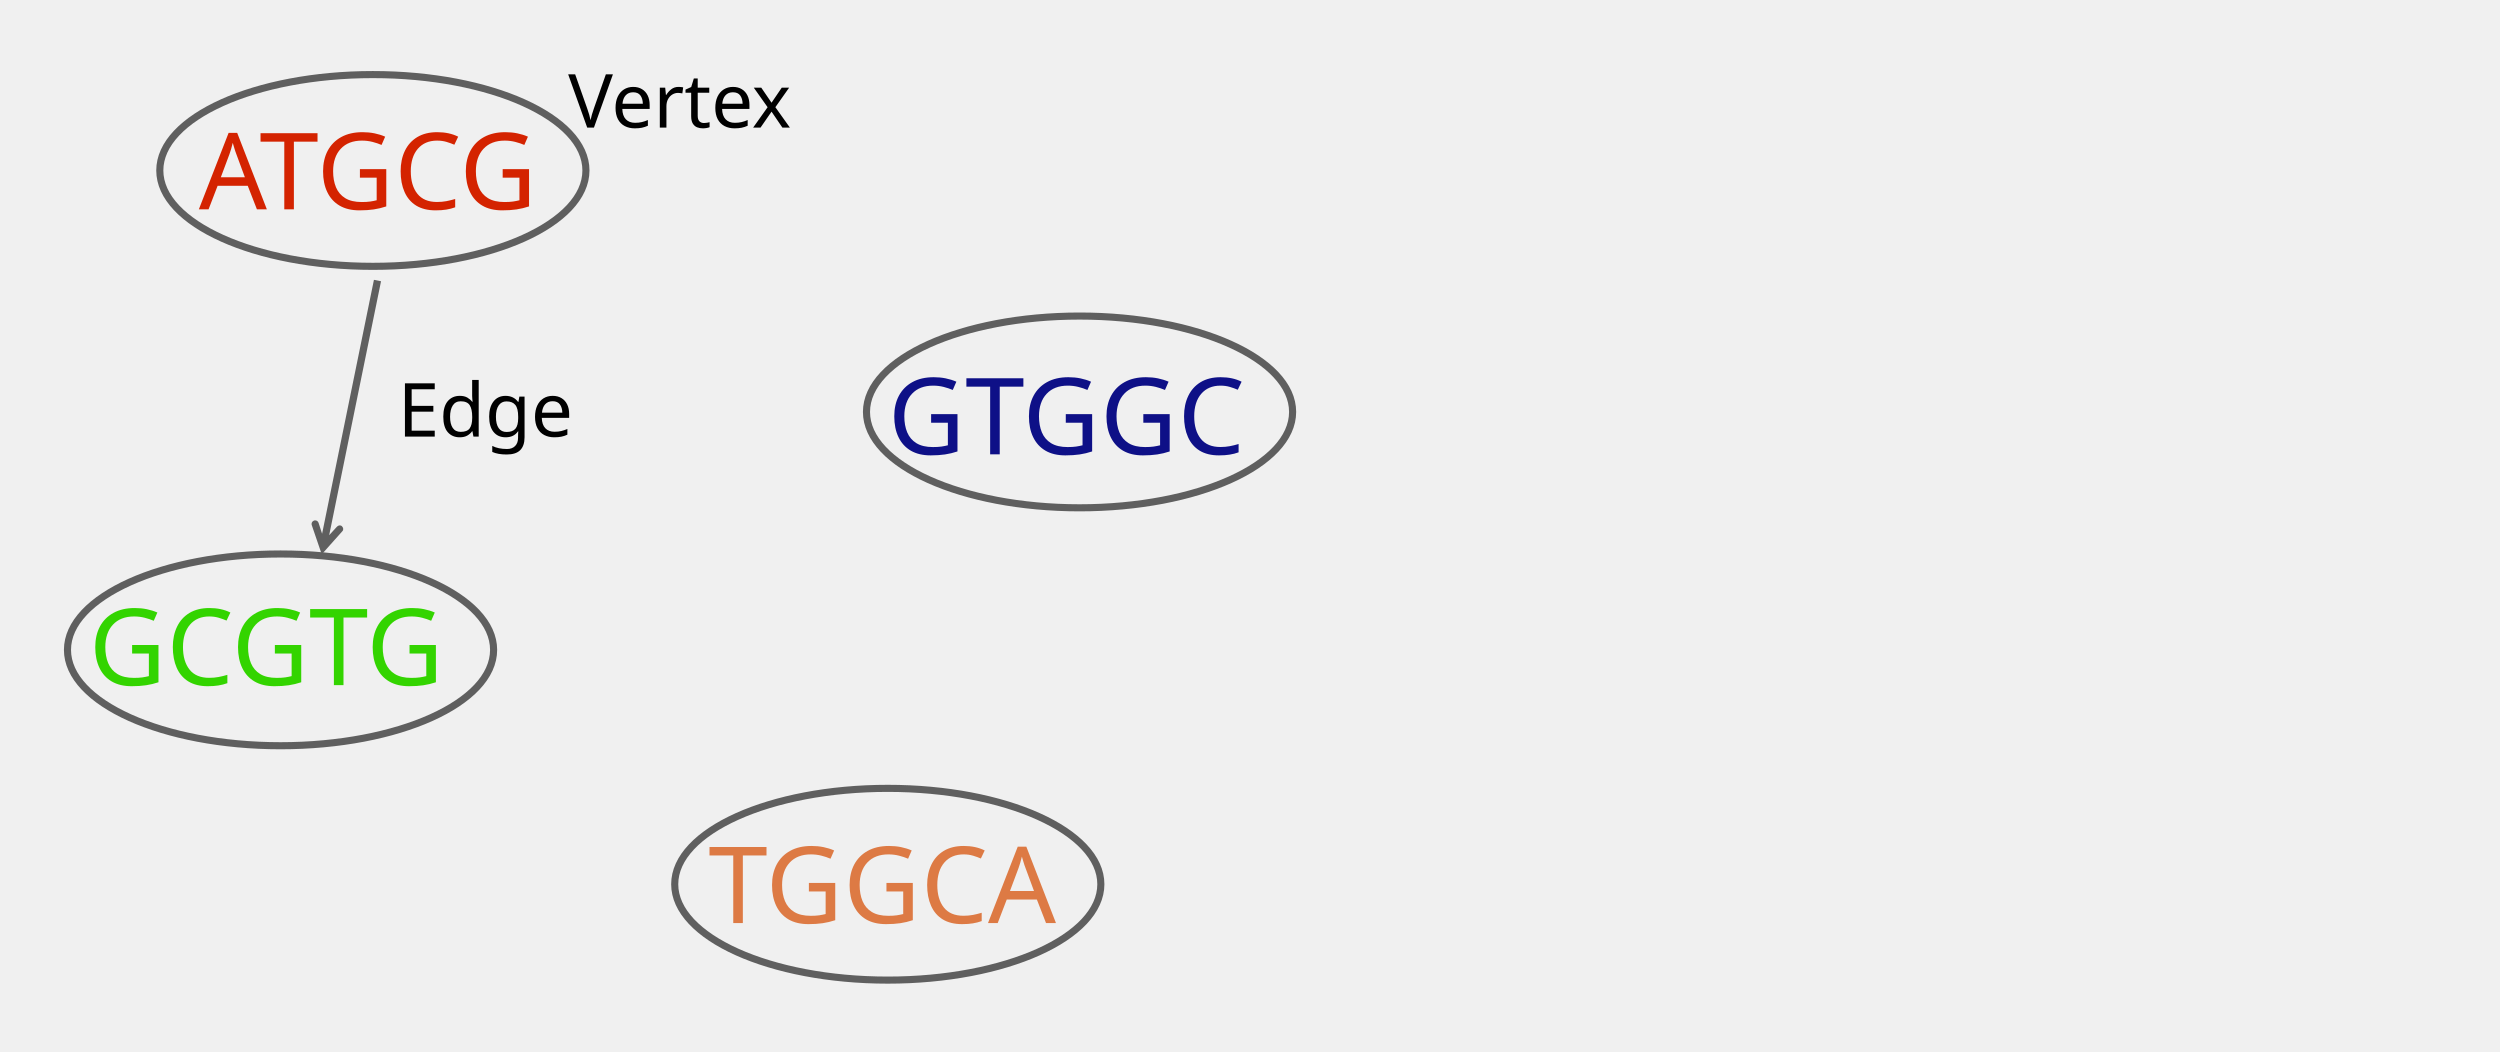
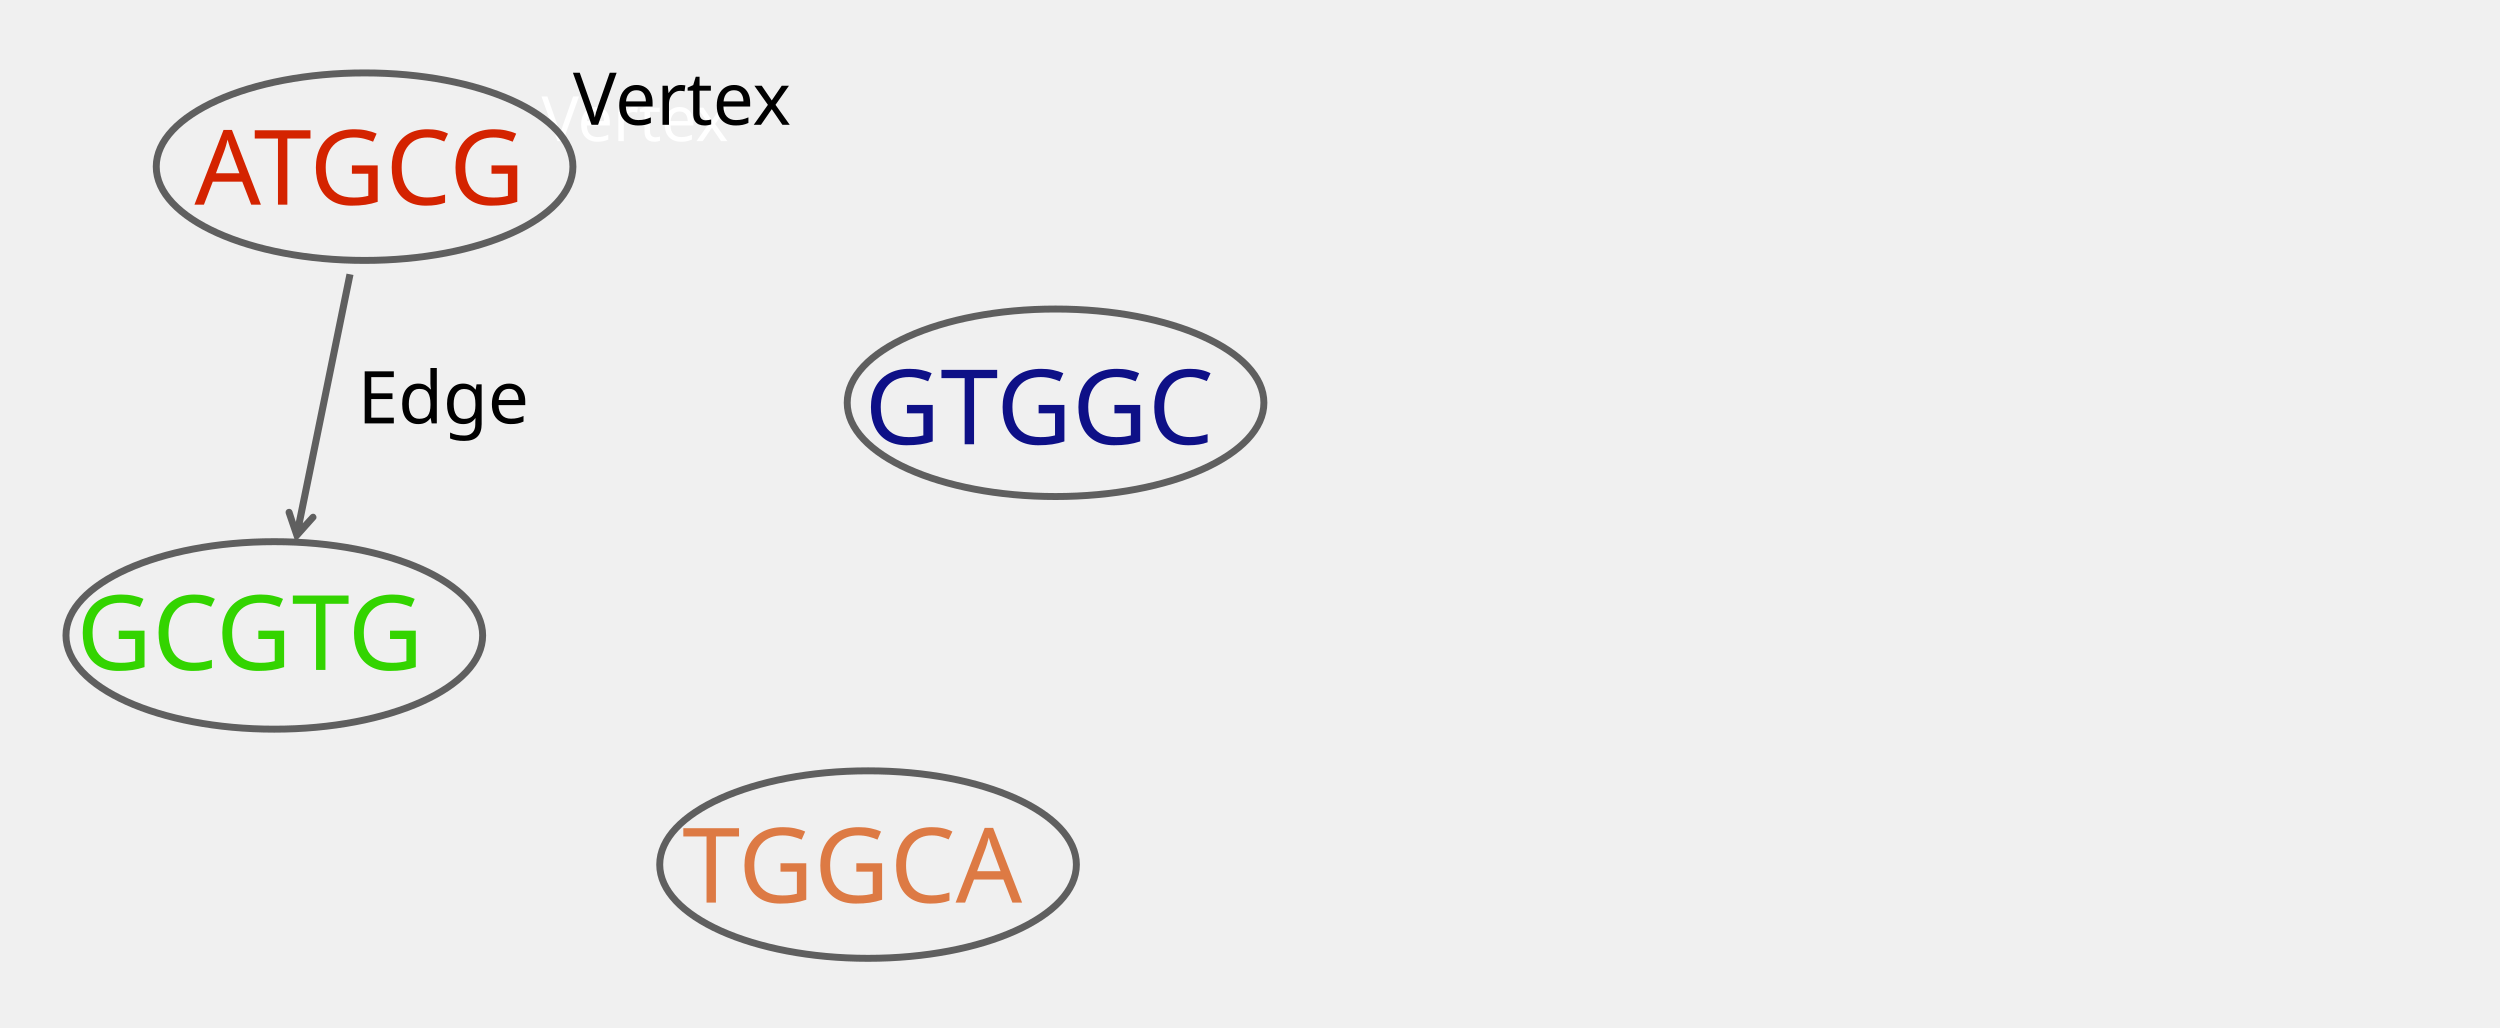
- <svg xmlns="http://www.w3.org/2000/svg" version="1.1" id="Layer_1" x="0px" y="0px" viewBox="0 0 704 296" style="enable-background:new 0 0 704 296;" xml:space="preserve">
+ <svg xmlns="http://www.w3.org/2000/svg" xmlns:xlink="http://www.w3.org/1999/xlink" version="1.1" id="Layer_1" x="0px" y="0px" viewBox="0 0 720 296" style="enable-background:new 0 0 720 296;" xml:space="preserve">
  <style type="text/css">
- 	.st0{fill:#D42300;}
- 	.st1{font-family:'ArialMT';}
- 	.st2{font-size:30px;}
- 	.st3{fill:#DD7A44;}
- 	.st4{fill:#0E1087;}
- 	.st5{fill:#33D400;}
- 	.st6{font-size:21px;}
- 	.st7{fill:#5F5F5F;}
- 	.st8{fill:none;stroke:#5F5F5F;stroke-width:2;stroke-linejoin:round;stroke-miterlimit:10;}
+ 	.st0{clip-path:url(#SVGID_2_);fill:#FFFFFF;fill-opacity:0;}
+ 	.st1{clip-path:url(#SVGID_4_);}
+ 	.st2{fill:#FFFFFF;}
+ 	.st3{font-family:'ArialMT';}
+ 	.st4{font-size:18px;}
+ 	.st5{fill:#D42300;}
+ 	.st6{font-size:30px;}
+ 	.st7{fill:#DD7A44;}
+ 	.st8{fill:#0E1087;}
+ 	.st9{fill:#33D400;}
+ 	.st10{font-size:21px;}
+ 	.st11{fill:#5F5F5F;}
+ 	.st12{fill:none;stroke:#5F5F5F;stroke-width:2;stroke-linejoin:round;stroke-miterlimit:10;}
</style>
-   <text transform="matrix(1 0 0 1 56 58.94)" class="st0 st1 st2">ATGCG</text>
-   <text transform="matrix(1 0 0 1 199.5 259.94)" class="st3 st1 st2">TGGCA</text>
-   <text transform="matrix(1 0 0 1 250 127.94)" class="st4 st1 st2">GTGGC</text>
-   <text transform="matrix(1 0 0 1 25 192.94)" class="st5 st1 st2">GCGTG</text>
-   <text transform="matrix(1 0 0 1 160 35.94)" class="st1 st6">Vertex</text>
  <g>
-     <path class="st7" d="M105.3,78.8l-14.6,71.5l-1-3.1c-0.2-0.5-0.7-0.8-1.3-0.6c-0.5,0.2-0.8,0.7-0.6,1.3l2.8,8.2l5.8-6.5   c0.4-0.4,0.3-1-0.1-1.4s-1-0.3-1.4,0.1l-2.2,2.4l14.6-71.5L105.3,78.8z" />
-     <ellipse class="st8" cx="105" cy="48" rx="60" ry="27" />
-     <ellipse class="st8" cx="79" cy="183" rx="60" ry="27" />
-     <ellipse class="st8" cx="304" cy="116" rx="60" ry="27" />
-     <ellipse class="st8" cx="250" cy="249" rx="60" ry="27" />
+     <g>
+       <g>
+         <g>
+           <defs>
+             <rect id="SVGID_1_" x="21" y="16.9" width="331" height="260" />
+           </defs>
+           <clipPath id="SVGID_2_">
+             <use xlink:href="#SVGID_1_" style="overflow:visible;" />
+           </clipPath>
+           <rect x="21" y="16.9" class="st0" width="331" height="260" />
+         </g>
+       </g>
+     </g>
+     <g>
+       <g>
+         <g>
+           <defs>
+             <rect id="SVGID_3_" x="21" y="16.9" width="331" height="260" />
+           </defs>
+           <clipPath id="SVGID_4_">
+             <use xlink:href="#SVGID_3_" style="overflow:visible;" />
+           </clipPath>
+           <g class="st1">
+             <text transform="matrix(1 0 0 1 155.9502 40.6443)" class="st2 st3 st4">Vertex</text>
+           </g>
+         </g>
+       </g>
+     </g>
  </g>
-   <text transform="matrix(1 0 0 1 112 122.94)" class="st1 st6">Edge</text>
+   <text transform="matrix(1 0 0 1 56 58.94)" class="st5 st3 st6">ATGCG</text>
+   <text transform="matrix(1 0 0 1 196.5 259.94)" class="st7 st3 st6">TGGCA</text>
+   <text transform="matrix(1 0 0 1 249 127.94)" class="st8 st3 st6">GTGGC</text>
+   <text transform="matrix(1 0 0 1 22 192.94)" class="st9 st3 st6">GCGTG</text>
+   <text transform="matrix(1 0 0 1 165 35.94)" class="st3 st10">Vertex</text>
+   <g>
+     <path class="st11" d="M99.8,78.8l-14.6,71.5l-1-3.1c-0.2-0.5-0.7-0.8-1.3-0.6c-0.5,0.2-0.8,0.7-0.6,1.3l2.8,8.2l5.8-6.5   c0.4-0.4,0.3-1-0.1-1.4s-1-0.3-1.4,0.1l-2.2,2.4l14.6-71.5L99.8,78.8z" />
+     <ellipse class="st12" cx="105" cy="48" rx="60" ry="27" />
+     <ellipse class="st12" cx="79" cy="183" rx="60" ry="27" />
+     <ellipse class="st12" cx="304" cy="116" rx="60" ry="27" />
+     <ellipse class="st12" cx="250" cy="249" rx="60" ry="27" />
+   </g>
+   <text transform="matrix(1 0 0 1 103 121.94)" class="st3 st10">Edge</text>
</svg>
